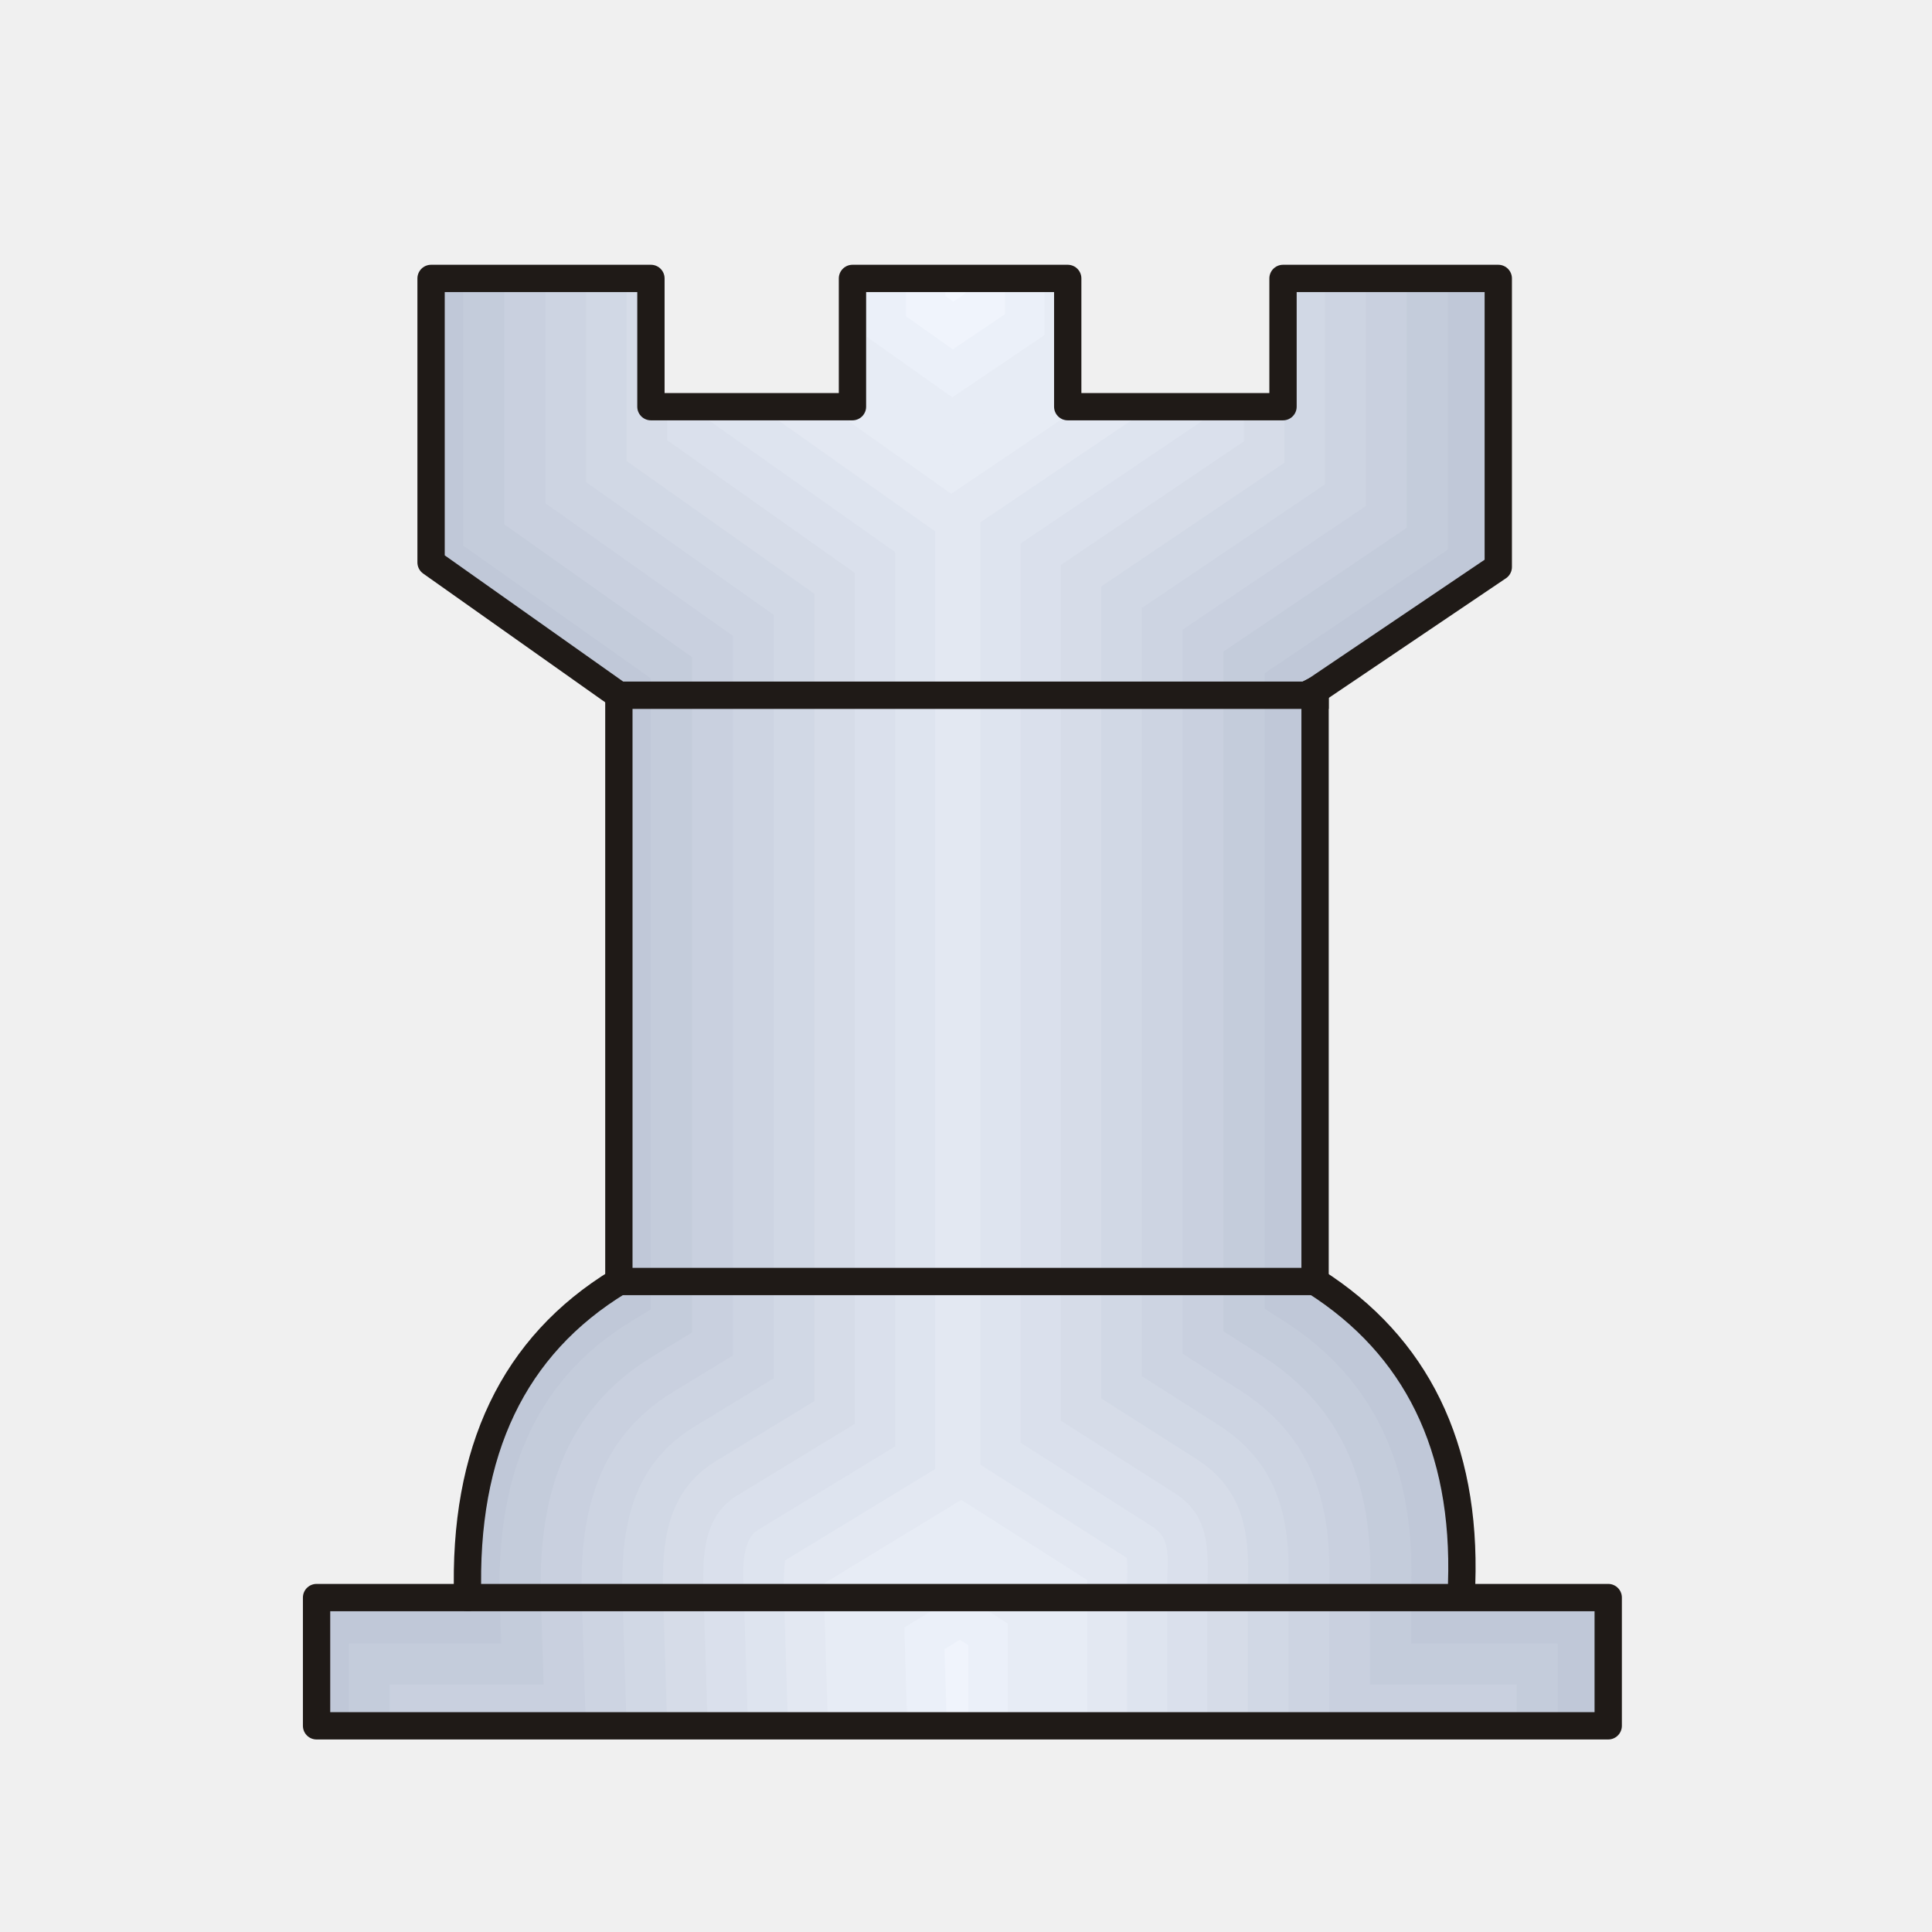
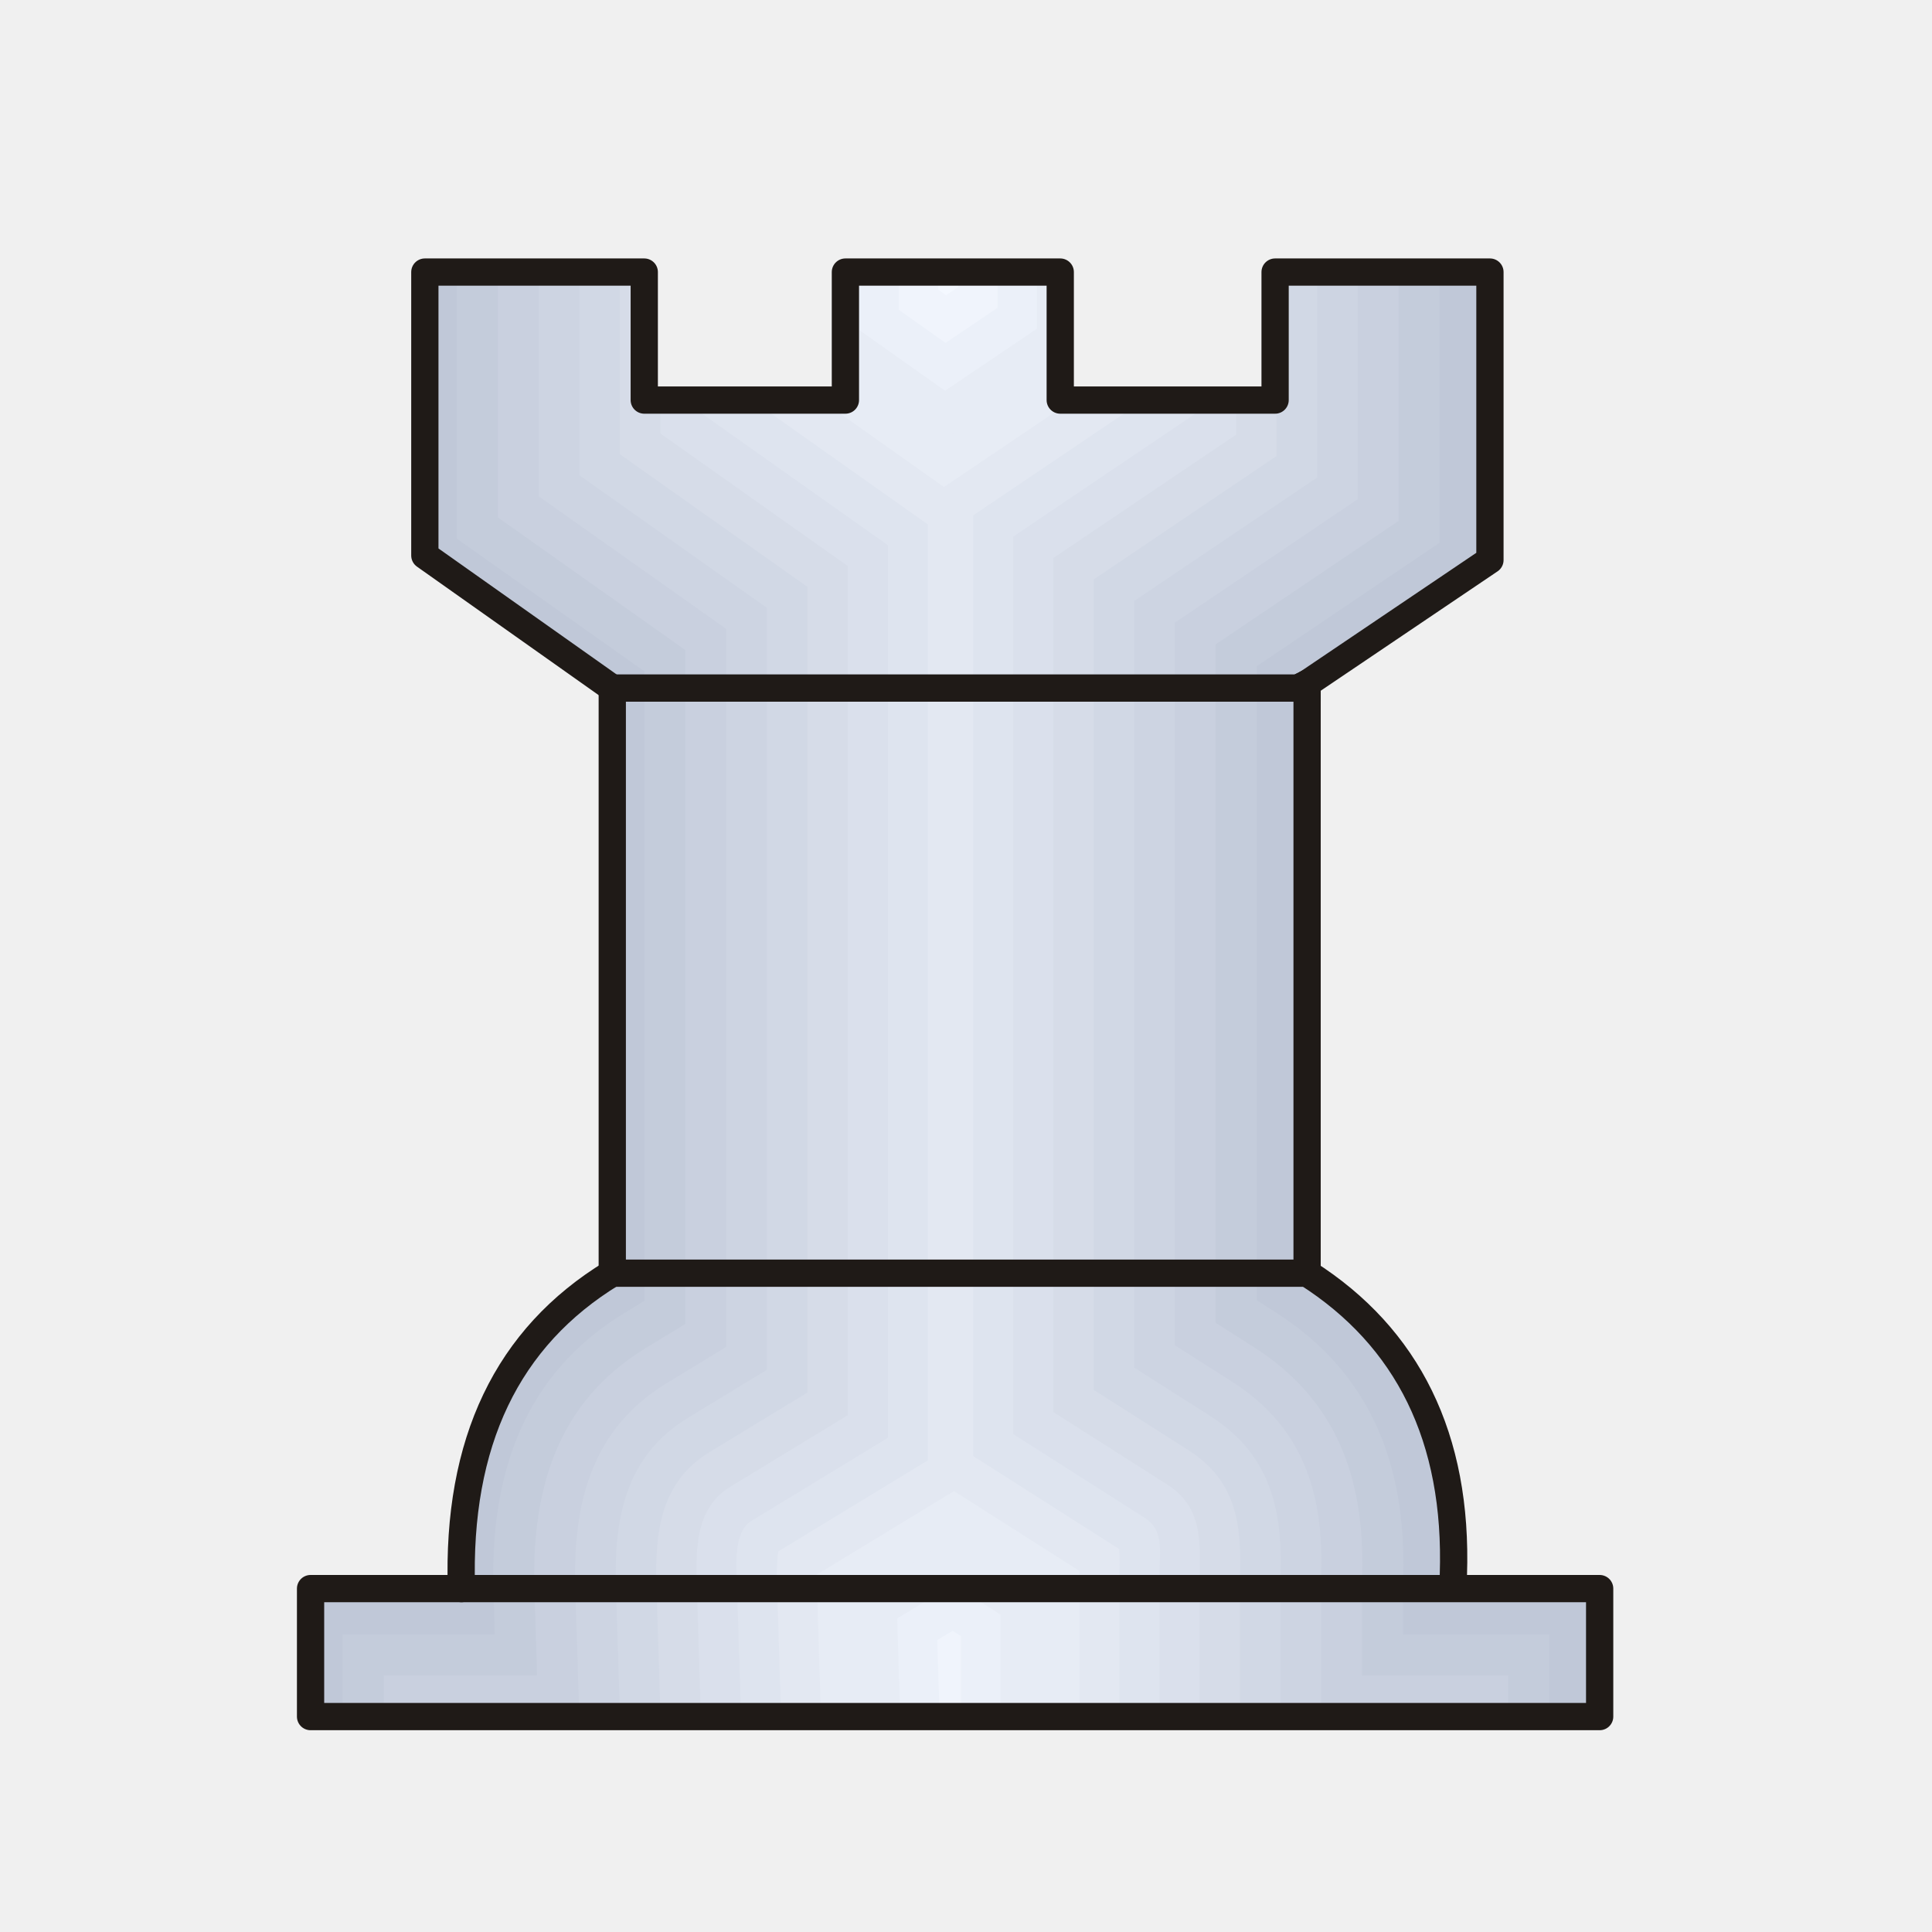
- <svg xmlns="http://www.w3.org/2000/svg" xml:space="preserve" width="99.802mm" height="99.802mm" style="shape-rendering:geometricPrecision; text-rendering:geometricPrecision; image-rendering:optimizeQuality; fill-rule:evenodd; clip-rule:evenodd" viewBox="0 0 99.802 99.802" id="svg4716" version="1.1">
-   <defs id="defs4718">
-     <style type="text/css" id="style4720">
-    
-     .str0 {stroke:white;stroke-width:0.076}
-     .str2 {stroke:#1F1A17;stroke-width:1.411}
-     .str1 {stroke:#1F1A17;stroke-width:1.411;stroke-linecap:round;stroke-linejoin:round}
- 
-     .fil0 {fill:none}
- 
-     .fil1 {fill:#C0C8D8}
-     .fil2 {fill:#C4CCDB}
-     .fil3 {fill:#C9D0DF}
-     .fil4 {fill:#CDD4E2}
-     .fil5 {fill:#D1D8E5}
-     .fil6 {fill:#D6DCE8}
-     .fil7 {fill:#DAE0EC}
-     .fil8 {fill:#DEE4EF}
-     .fil9 {fill:#E3E8F2}
-     .fil10 {fill:#E7ECF5}
-     .fil11 {fill:#EBF0F9}
-     .fil12 {fill:#F0F4FC}
-     .fil13 {fill:#F4F8FF}
- 
-    
-   </style>
-   </defs>
-   <g id="Layer_x0020_1">
-     <path class="fil1" d="M23.688 82.762l-7.808 0 0 6.625 66.723 0 0 -6.625 -7.572 0 -1.994 0 1.994 -0.71 0.001 -0.047 0 -0.005 0 -0.003 0 -0.005 0 -0.001 0 -0.003 0 -0.003 0 -0.005 0 -0.001 0 -0.003 0 -0.009 0 -0.001 0 -0.003 0 -0.003 0 -0.005 0 -0.005 0 -0.003 0 -0.005 0 -0.001 0 -0.003 0 -0.003 0 -0.005 0 -0.001 0 -0.003 0 -0.003 0 -0.005 0 -0.001 0 -0.003 0 -0.009 0 -0 0 -0.003 0 -0.009 0 -0.003 0.001 -0.033 0 -0 0 -0.002c0.023,-0.872 0.002,-1.716 -0.061,-2.531l-0.001 -0.01c-0.008,-0.1 -0.016,-0.199 -0.025,-0.298l-0 -0.003c-0.009,-0.098 -0.019,-0.195 -0.029,-0.292l-0.002 -0.019c-0.021,-0.195 -0.044,-0.388 -0.07,-0.579l-0.002 -0.016c-0.026,-0.19 -0.054,-0.379 -0.085,-0.565l-0.004 -0.025c-0.031,-0.185 -0.064,-0.369 -0.1,-0.551l-0.005 -0.026c-0.017,-0.084 -0.034,-0.167 -0.051,-0.25l-0.009 -0.04c-0.017,-0.08 -0.035,-0.16 -0.053,-0.24l-0.009 -0.041c-0.04,-0.175 -0.083,-0.349 -0.128,-0.521l-0.007 -0.025c-0.022,-0.082 -0.044,-0.164 -0.067,-0.245l-0.008 -0.027c-0.023,-0.082 -0.047,-0.164 -0.071,-0.245l-0.007 -0.022c-0.025,-0.083 -0.05,-0.166 -0.076,-0.248l-0.004 -0.014c-0.025,-0.081 -0.051,-0.161 -0.078,-0.241l-0.014 -0.041c-0.026,-0.077 -0.052,-0.154 -0.08,-0.231l-0.004 -0.011c-0.029,-0.083 -0.059,-0.167 -0.09,-0.249l-0.003 -0.008c-0.03,-0.082 -0.062,-0.164 -0.093,-0.245l-0.007 -0.018c-0.03,-0.076 -0.06,-0.152 -0.091,-0.227l-0.018 -0.044c-0.03,-0.072 -0.06,-0.144 -0.091,-0.215l-0.008 -0.018c-0.032,-0.075 -0.065,-0.15 -0.099,-0.224l-0.017 -0.038c-0.032,-0.071 -0.065,-0.141 -0.098,-0.212l-0.011 -0.023c-0.034,-0.072 -0.068,-0.143 -0.103,-0.214l-0.022 -0.045c-0.033,-0.067 -0.067,-0.133 -0.101,-0.199l-0.015 -0.029c-0.036,-0.069 -0.072,-0.137 -0.108,-0.205l-0.021 -0.039c-0.036,-0.067 -0.073,-0.133 -0.11,-0.199l-0.014 -0.025c-0.038,-0.067 -0.076,-0.134 -0.115,-0.201l-0.03 -0.05c-0.036,-0.062 -0.073,-0.123 -0.11,-0.184l-0.018 -0.029c-0.039,-0.064 -0.079,-0.129 -0.12,-0.192l-0.03 -0.047c-0.04,-0.062 -0.08,-0.124 -0.12,-0.185l-0.008 -0.012c-0.045,-0.068 -0.09,-0.136 -0.136,-0.203l-0.031 -0.044c-0.04,-0.058 -0.081,-0.116 -0.122,-0.174l-0.028 -0.038c-0.042,-0.059 -0.084,-0.117 -0.127,-0.175l-0.038 -0.051c-0.041,-0.055 -0.082,-0.11 -0.123,-0.164l-0.032 -0.042c-0.043,-0.055 -0.086,-0.111 -0.129,-0.165l-0.048 -0.06c-0.04,-0.05 -0.081,-0.1 -0.121,-0.15l-0.043 -0.051c-0.041,-0.05 -0.083,-0.1 -0.125,-0.149l-0.065 -0.075c-0.037,-0.043 -0.074,-0.085 -0.111,-0.128l-0.061 -0.068c-0.038,-0.043 -0.077,-0.086 -0.116,-0.128 -0.03,-0.033 -0.061,-0.066 -0.092,-0.099l-0.089 -0.095c-0.031,-0.033 -0.062,-0.065 -0.094,-0.097 -0.032,-0.033 -0.064,-0.066 -0.096,-0.099l-0.088 -0.089c-0.034,-0.035 -0.069,-0.069 -0.103,-0.103l-0.084 -0.081c-0.037,-0.036 -0.074,-0.072 -0.111,-0.107l-0.082 -0.077c-0.04,-0.038 -0.081,-0.076 -0.121,-0.113l-0.047 -0.043c-0.051,-0.047 -0.102,-0.093 -0.154,-0.139l-0.067 -0.059c-0.046,-0.04 -0.092,-0.081 -0.138,-0.121 -0.031,-0.027 -0.063,-0.053 -0.095,-0.08 -0.037,-0.032 -0.074,-0.063 -0.112,-0.095 -0.038,-0.032 -0.078,-0.064 -0.117,-0.095 -0.034,-0.028 -0.067,-0.055 -0.101,-0.082l-0.078 -0.062c-0.047,-0.037 -0.094,-0.075 -0.141,-0.112l-0.067 -0.052c-0.051,-0.039 -0.102,-0.078 -0.153,-0.117l-0.003 -0.003c-0.071,-0.054 -0.144,-0.107 -0.216,-0.16l-0.001 -0c-0.064,-0.046 -0.128,-0.092 -0.193,-0.138l-0.037 -0.026 -0.006 -0.005c-0.075,-0.053 -0.151,-0.106 -0.228,-0.158l-0.004 -0.003c-0.077,-0.053 -0.155,-0.105 -0.234,-0.157l-0.002 -0.002c-0.079,-0.052 -0.159,-0.104 -0.24,-0.155l0 -30.286 0 -0.236 9.464 -6.388 0 -14.906 -11.12 0 0 6.625 -11.121 0 0 -6.625 -11.12 0 0 6.625 -10.411 0 0 -6.625 -11.357 0 0 14.67 9.701 6.861 0 30.186 0 0.1c-5.442,3.313 -8.044,8.755 -7.808,16.326z" id="path4726" />
-     <g id="_59395768">
-       <path id="_57897464" class="fil2" d="M18.013 84.895l0 4.492 62.458 0 0 -4.492 -7.572 0 0 -2.879 0.001 -0.036c0.002,-0.059 0.003,-0.118 0.005,-0.176 0.149,-5.692 -1.699,-10.456 -6.59,-13.568l-0.988 -0.628 0 -32.827 9.464 -6.388 0 -13.773 -8.988 0 0 6.625 -11.121 0 0 -6.625 -11.12 0 0 6.625 -10.411 0 0 -6.625 -9.224 0 0 13.566 9.701 6.861 0 32.589 -1.024 0.623c-5.283,3.216 -6.972,8.451 -6.786,14.438l0.069 2.199 -7.875 0z" />
-       <path id="_59394816" class="fil3" d="M20.136 87.019l0 2.368 58.211 0 0 -2.368 -7.572 0 0 -5.039 0.003 -0.072c0.002,-0.053 0.003,-0.107 0.004,-0.16 0.13,-4.95 -1.346,-9.009 -5.607,-11.72l-1.971 -1.254 0 -35.121 9.464 -6.388 0 -12.644 -6.864 0 0 6.625 -11.121 0 0 -6.625 -11.12 0 0 6.625 -10.411 0 0 -6.625 -7.101 0 0 12.467 9.701 6.861 0 34.881 -2.043 1.244c-4.61,2.806 -5.929,7.355 -5.767,12.558l0.137 4.389 -7.942 0z" />
-       <path id="_57955136" class="fil4" d="M22.251 89.133l0 0.254 53.982 0 0 -0.254 -7.572 0 0 -7.19 0.004 -0.108c0.002,-0.048 0.002,-0.096 0.004,-0.143 0.11,-4.201 -1.003,-7.574 -4.629,-9.881l-2.95 -1.878 0 -37.406 9.464 -6.388 0 -11.52 -4.749 0 0 6.625 -11.121 0 0 -6.625 -11.12 0 0 6.625 -10.411 0 0 -6.625 -4.986 0 0 11.372 9.701 6.861 0 37.164 -3.058 1.862c-3.94,2.398 -4.891,6.261 -4.753,10.686l0.205 6.569 -8.009 0z" />
-       <path id="_41552208" class="fil5" d="M66.555 89.387l0 -7.479 0.005 -0.143c0.001,-0.044 0.002,-0.086 0.003,-0.128 0.09,-3.441 -0.675,-6.153 -3.654,-8.049l-3.926 -2.498 0 -39.681 9.464 -6.388 0 -10.401 -2.644 0 0 6.625 -11.121 0 0 -6.625 -11.12 0 0 6.625 -10.411 0 0 -6.625 -2.88 0 0 10.282 9.701 6.861 0 39.437 -4.069 2.477c-3.252,1.979 -3.856,5.195 -3.743,8.821l0.215 6.889 34.18 0z" />
-       <path id="_57897344" class="fil6" d="M64.458 89.387l0 -7.515 0.006 -0.173c0.001,-0.04 0.002,-0.079 0.003,-0.118 0.07,-2.673 -0.362,-4.747 -2.684,-6.225l-4.897 -3.116 0 -41.946 9.464 -6.388 0 -9.287 -0.546 0 0 6.625 -11.121 0 0 -6.625 -11.12 0 0 6.625 -10.411 0 0 -6.625 -0.783 0 0 9.197 9.701 6.861 0 41.701 -5.076 3.09c-2.54,1.546 -2.825,4.163 -2.738,6.965l0.217 6.954 29.985 0z" />
-       <path id="_58082520" class="fil7" d="M62.37 89.387l0 -7.55 0.007 -0.201c0.003,-0.096 -0.001,0.047 0.003,-0.109 0.049,-1.883 -0.077,-3.364 -1.717,-4.408l-5.864 -3.732 0 -44.203 9.464 -6.388 0 -1.552 -9.579 0 0 -6.625 -11.12 0 0 6.625 -9.106 0 0 1.492 9.701 6.861 0 43.956 -6.078 3.7c-1.79,1.09 -1.796,3.189 -1.736,5.116l0.219 7.019 25.808 0z" />
-       <path id="_59394888" class="fil8" d="M60.29 89.387l0 -7.586 0.008 -0.228c0.002,-0.075 -0.001,0.034 0.003,-0.101 0.027,-1.027 0.153,-2.022 -0.755,-2.599l-6.827 -4.345 0 -46.45 9.464 -6.388 0 -0.447 -7.499 0 0 -6.625 -11.12 0 0 6.625 -7.027 0 0 0.415 9.701 6.861 0 46.201 -7.077 4.308c-0.93,0.566 -0.768,2.339 -0.739,3.274l0.221 7.084 21.647 0z" />
-       <path id="_58082832" class="fil9" d="M58.219 89.387l0 -7.621 0.009 -0.253c0.001,-0.033 0.002,-0.064 0.002,-0.095 0.006,-0.232 0.008,-0.619 -0.026,-0.944l-7.556 -4.809 0 -48.687 8.495 -5.734 -4.459 0 0 -6.625 -11.12 0 0 6.625 -4.027 0 8.773 6.205 0 48.437 -7.75 4.717c-0.081,0.529 -0.079,1.255 -0.067,1.636l0.223 7.149 17.504 0z" />
-       <path id="_59394672" class="fil10" d="M56.156 89.387l0 -7.656 0.004 -0.112 -6.504 -4.139 -7.109 4.327c0.001,0.136 0.004,0.262 0.007,0.367l0.225 7.213 13.377 0zm-7.018 -63.879l6.318 -4.265 -0.772 0 0 -6.625 -11.12 0 0 6.625 -0.455 0 6.03 4.265z" />
-       <path id="_59394720" class="fil10" d="M54.102 89.387l0 -6.643 -4.47 -2.845 -4.999 3.043 0.201 6.445 9.268 0zm-4.937 -66.375l5.518 -3.725 0 -4.668 -11.12 0 0 4.43 5.602 3.962z" />
-       <path id="_57897888" class="fil11" d="M52.056 89.387l0 -5.52 -2.448 -1.558 -2.893 1.761 0.166 5.317 5.175 0zm-2.864 -68.862l4.757 -3.211 0 -2.695 -9.179 0 0 2.778 4.422 3.127z" />
-       <path id="_58080944" class="fil12" d="M50.019 89.387l0 -4.402 -0.435 -0.277 -0.795 0.484 0.131 4.194 1.099 0zm-0.799 -71.339l2.692 -1.817 0 -1.612 -5.103 0 0 1.724 2.411 1.706z" />
-       <polygon id="_57897392" class="fil13" points="49.246,15.582 49.882,15.152 49.882,14.619 48.837,14.619 48.837,15.292 " />
-     </g>
-     <g id="_55544352">
-       <polygon id="_57897912" class="fil0 str1" points="24.16,82.526 16.353,82.526 16.353,89.151 83.076,89.151 83.076,82.526 75.505,82.526 " />
-       <path id="_57897320" class="fil0 str1" d="M75.505 81.816c0.237,-7.098 -2.366,-12.303 -7.572,-15.616" />
-       <polyline id="_58080840" class="fil0 str1" points="67.933,66.2 67.933,35.914 67.933,35.678 " />
-       <polyline id="_58080768" class="fil0 str1" points="67.933,35.678 77.397,29.289 77.397,14.383 66.277,14.383 66.277,21.008 55.156,21.008 55.156,14.383 44.036,14.383 44.036,21.008 33.625,21.008 33.625,14.383 22.268,14.383 22.268,29.053 31.969,35.914 " />
-       <polygon id="_59395792" class="fil0 str2" points="67.933,35.678 67.46,35.914 67.933,35.914 " />
-       <polyline id="_58082472" class="fil0 str1" points="31.969,35.914 67.46,35.914 67.933,35.678 " />
-       <path id="_58083032" class="fil0 str1" d="M31.969 66.2c-5.442,3.313 -8.044,8.755 -7.808,16.326" />
-       <line id="_58081720" class="fil0 str1" x1="31.969" y1="66.2" x2="67.933" y2="66.2" />
-       <line id="_57897416" class="fil0 str1" x1="31.969" y1="35.914" x2="31.969" y2="66.2" />
+ <svg xmlns="http://www.w3.org/2000/svg" width="100px" height="100px" viewBox="0 0 100 100" version="1.1">
+   <g id="画板" stroke="none" stroke-width="1" fill="none" fill-rule="evenodd">
+     <g id="wr" transform="translate(15.6021, 14.0825)">
+       <path d="M7.808,68.379 L0,68.379 L0,75.004 L66.723,75.004 L66.723,68.379 L59.152,68.379 L57.158,68.379 L59.152,67.669 L59.153,67.622 L59.153,67.618 L59.153,67.615 L59.153,67.61 L59.154,67.609 L59.154,67.606 L59.154,67.603 L59.154,67.598 L59.154,67.597 L59.154,67.594 L59.154,67.585 L59.154,67.585 L59.154,67.582 L59.154,67.579 L59.154,67.574 L59.154,67.57 L59.154,67.567 L59.155,67.562 L59.155,67.561 L59.155,67.558 L59.155,67.555 L59.155,67.549 L59.155,67.549 L59.155,67.546 L59.155,67.543 L59.155,67.537 L59.155,67.537 L59.155,67.534 L59.156,67.525 L59.156,67.524 L59.156,67.521 L59.156,67.512 L59.156,67.509 L59.157,67.476 L59.157,67.476 L59.157,67.474 C59.18,66.602 59.159,65.758 59.096,64.943 L59.095,64.933 C59.087,64.834 59.079,64.734 59.07,64.635 L59.069,64.632 C59.06,64.535 59.051,64.438 59.041,64.341 L59.038,64.322 C59.018,64.127 58.995,63.934 58.969,63.743 L58.967,63.727 C58.941,63.536 58.912,63.348 58.882,63.161 L58.877,63.136 C58.846,62.951 58.813,62.767 58.778,62.585 L58.772,62.559 C58.756,62.476 58.739,62.392 58.721,62.309 L58.712,62.269 C58.695,62.189 58.678,62.109 58.66,62.029 L58.65,61.989 C58.61,61.813 58.567,61.64 58.522,61.468 L58.515,61.443 C58.493,61.361 58.471,61.279 58.449,61.198 L58.441,61.171 C58.418,61.089 58.394,61.007 58.37,60.925 L58.364,60.903 C58.339,60.82 58.313,60.738 58.287,60.655 L58.283,60.641 C58.258,60.561 58.231,60.48 58.205,60.401 L58.191,60.36 C58.165,60.283 58.139,60.206 58.112,60.129 L58.108,60.118 C58.078,60.035 58.048,59.951 58.017,59.869 L58.014,59.861 C57.984,59.779 57.953,59.697 57.921,59.616 L57.914,59.598 C57.884,59.522 57.854,59.446 57.823,59.371 L57.805,59.327 C57.775,59.255 57.745,59.183 57.714,59.112 L57.706,59.094 C57.674,59.019 57.641,58.944 57.607,58.87 L57.59,58.832 C57.558,58.761 57.525,58.691 57.492,58.62 L57.481,58.597 C57.447,58.526 57.413,58.454 57.378,58.383 L57.355,58.339 C57.322,58.272 57.288,58.206 57.254,58.139 L57.239,58.11 C57.203,58.041 57.167,57.973 57.131,57.905 L57.109,57.866 C57.073,57.799 57.036,57.733 56.999,57.667 L56.985,57.642 C56.947,57.575 56.909,57.508 56.87,57.441 L56.84,57.391 C56.804,57.329 56.767,57.268 56.73,57.207 L56.712,57.178 C56.673,57.114 56.633,57.05 56.593,56.986 L56.563,56.939 C56.523,56.877 56.483,56.815 56.443,56.754 L56.434,56.742 C56.39,56.674 56.344,56.606 56.298,56.539 L56.267,56.495 C56.227,56.436 56.187,56.378 56.145,56.32 L56.118,56.282 C56.076,56.224 56.034,56.165 55.991,56.107 L55.953,56.056 C55.912,56.002 55.871,55.947 55.83,55.893 L55.797,55.851 C55.755,55.796 55.712,55.741 55.668,55.686 L55.62,55.626 C55.58,55.576 55.539,55.526 55.498,55.476 L55.456,55.425 C55.414,55.375 55.373,55.325 55.33,55.276 L55.265,55.2 C55.228,55.158 55.191,55.115 55.154,55.073 L55.093,55.004 C55.054,54.962 55.016,54.919 54.977,54.876 C54.947,54.843 54.916,54.81 54.885,54.777 L54.796,54.682 C54.765,54.649 54.733,54.617 54.702,54.584 C54.67,54.551 54.638,54.518 54.606,54.485 L54.518,54.397 C54.483,54.362 54.449,54.328 54.414,54.293 L54.331,54.212 C54.294,54.176 54.257,54.14 54.22,54.105 L54.137,54.028 C54.097,53.99 54.057,53.952 54.016,53.915 L53.969,53.872 C53.918,53.825 53.867,53.779 53.815,53.733 L53.748,53.674 C53.702,53.634 53.656,53.593 53.609,53.553 C53.578,53.526 53.546,53.5 53.515,53.473 C53.478,53.442 53.441,53.41 53.403,53.379 C53.364,53.347 53.325,53.315 53.286,53.284 C53.253,53.256 53.219,53.228 53.185,53.201 L53.107,53.139 C53.06,53.102 53.013,53.065 52.966,53.028 L52.898,52.976 C52.848,52.937 52.797,52.898 52.745,52.859 L52.742,52.857 C52.67,52.803 52.598,52.749 52.526,52.697 L52.525,52.696 C52.461,52.65 52.397,52.604 52.332,52.558 L52.295,52.532 L52.288,52.527 C52.213,52.474 52.137,52.422 52.06,52.369 L52.056,52.366 C51.979,52.314 51.901,52.262 51.822,52.21 L51.82,52.208 C51.741,52.156 51.661,52.104 51.58,52.053 L51.58,21.767 L51.58,21.531 L61.044,15.142 L61.044,0.236 L49.924,0.236 L49.924,6.861 L38.803,6.861 L38.803,0.236 L27.683,0.236 L27.683,6.861 L17.272,6.861 L17.272,0.236 L5.915,0.236 L5.915,14.906 L15.616,21.767 L15.616,51.953 L15.616,52.053 C10.174,55.366 7.572,60.808 7.808,68.379 L7.808,68.379 Z" id="path4726" fill="#C0C8D8" />
+       <g id="_59395768" transform="translate(2.1326, 0.2173)">
+         <path d="M-3.55271368e-15,70.295 L-3.55271368e-15,74.786 L62.458,74.786 L62.458,70.295 L54.887,70.295 L54.887,67.415 L54.888,67.379 C54.89,67.32 54.891,67.261 54.892,67.203 C55.042,61.51 53.193,56.747 48.303,53.635 L47.315,53.006 L47.315,20.18 L56.779,13.792 L56.779,0.019 L47.792,0.019 L47.792,6.643 L36.671,6.643 L36.671,0.019 L25.55,0.019 L25.55,6.643 L15.139,6.643 L15.139,0.019 L5.915,0.019 L5.915,13.585 L15.616,20.446 L15.616,53.034 L14.592,53.657 C9.309,56.873 7.62,62.109 7.806,68.095 L7.875,70.295 L-3.55271368e-15,70.295 Z" id="_57897464" fill="#C4CCDB" />
+         <path d="M2.124,72.418 L2.124,74.786 L60.334,74.786 L60.334,72.418 L52.763,72.418 L52.763,67.379 L52.766,67.307 C52.767,67.253 52.768,67.2 52.77,67.147 C52.899,62.197 51.424,58.138 47.163,55.426 L45.191,54.172 L45.191,19.051 L54.656,12.663 L54.656,0.019 L47.792,0.019 L47.792,6.643 L36.671,6.643 L36.671,0.019 L25.55,0.019 L25.55,6.643 L15.139,6.643 L15.139,0.019 L8.039,0.019 L8.039,12.485 L17.739,19.347 L17.739,54.228 L15.696,55.471 C11.086,58.277 9.767,62.826 9.929,68.029 L10.066,72.418 L2.124,72.418 Z" id="_59394816" fill="#C9D0DF" />
+         <path d="M4.238,74.533 L4.238,74.786 L58.22,74.786 L58.22,74.533 L50.648,74.533 L50.648,67.343 L50.652,67.235 C50.654,67.187 50.654,67.139 50.656,67.091 C50.766,62.891 49.653,59.518 46.027,57.211 L43.077,55.333 L43.077,17.927 L52.541,11.539 L52.541,0.019 L47.792,0.019 L47.792,6.643 L36.671,6.643 L36.671,0.019 L25.55,0.019 L25.55,6.643 L15.139,6.643 L15.139,0.019 L10.153,0.019 L10.153,11.391 L19.854,18.252 L19.854,55.416 L16.796,57.278 C12.856,59.676 11.905,63.539 12.043,67.963 L12.248,74.533 L4.238,74.533 L4.238,74.533 Z" id="_57955136" fill="#CDD4E2" />
+         <path d="M48.543,74.786 L48.543,67.307 L48.547,67.164 C48.549,67.121 48.55,67.079 48.551,67.036 C48.641,63.595 47.876,60.883 44.897,58.987 L40.971,56.489 L40.971,16.808 L50.435,10.42 L50.435,0.019 L47.792,0.019 L47.792,6.643 L36.671,6.643 L36.671,0.019 L25.55,0.019 L25.55,6.643 L15.139,6.643 L15.139,0.019 L12.259,0.019 L12.259,10.301 L21.96,17.162 L21.96,56.6 L17.891,59.076 C14.639,61.056 14.034,64.271 14.148,67.898 L14.362,74.786 L48.543,74.786 L48.543,74.786 Z" id="_41552208" fill="#D1D8E5" />
+         <path d="M46.446,74.786 L46.446,67.272 L46.451,67.099 C46.453,67.059 46.453,67.02 46.454,66.981 C46.524,64.309 46.092,62.234 43.771,60.756 L38.874,57.64 L38.874,15.694 L48.338,9.305 L48.338,0.019 L47.792,0.019 L47.792,6.643 L36.671,6.643 L36.671,0.019 L25.55,0.019 L25.55,6.643 L15.139,6.643 L15.139,0.019 L14.356,0.019 L14.356,9.216 L24.057,16.077 L24.057,57.778 L18.981,60.868 C16.442,62.414 16.156,65.031 16.244,67.832 L16.46,74.786 L46.446,74.786 L46.446,74.786 Z" id="_57897344" fill="#D6DCE8" />
+         <path d="M44.357,74.786 L44.357,67.236 L44.364,67.035 C44.367,66.94 44.363,67.083 44.367,66.926 C44.416,65.043 44.29,63.562 42.65,62.518 L36.786,58.786 L36.786,14.584 L46.25,8.195 L46.25,6.643 L36.671,6.643 L36.671,0.019 L25.55,0.019 L25.55,6.643 L16.444,6.643 L16.444,8.135 L26.145,14.996 L26.145,58.952 L20.067,62.652 C18.277,63.741 18.271,65.841 18.331,67.767 L18.55,74.786 L44.357,74.786 L44.357,74.786 Z" id="_58082520" fill="#DAE0EC" />
+         <path d="M42.278,74.786 L42.278,67.201 L42.285,66.973 C42.287,66.898 42.284,67.007 42.288,66.872 C42.315,65.845 42.441,64.85 41.533,64.273 L34.706,59.928 L34.706,13.478 L44.17,7.09 L44.17,6.643 L36.671,6.643 L36.671,0.019 L25.55,0.019 L25.55,6.643 L18.524,6.643 L18.524,7.058 L28.225,13.92 L28.225,60.12 L21.148,64.428 C20.218,64.994 20.38,66.767 20.41,67.702 L20.63,74.786 L42.278,74.786 Z" id="_59394888" fill="#DEE4EF" />
+         <path d="M40.206,74.786 L40.206,67.165 L40.215,66.913 C40.216,66.88 40.217,66.849 40.217,66.817 C40.224,66.585 40.225,66.199 40.191,65.874 L32.635,61.065 L32.635,12.378 L41.13,6.643 L36.671,6.643 L36.671,0.019 L25.55,0.019 L25.55,6.643 L21.524,6.643 L30.296,12.848 L30.296,61.284 L22.546,66.002 C22.465,66.531 22.468,67.257 22.48,67.638 L22.703,74.786 L40.206,74.786 L40.206,74.786 Z" id="_58082832" fill="#E3E8F2" />
+         <path d="M38.144,74.786 L38.144,67.13 L38.148,67.018 L31.643,62.879 L24.534,67.206 C24.535,67.342 24.538,67.468 24.541,67.574 L24.766,74.786 L38.144,74.786 L38.144,74.786 Z M31.125,10.908 L37.443,6.643 L36.671,6.643 L36.671,0.019 L25.55,0.019 L25.55,6.643 L25.096,6.643 L31.125,10.908 Z" id="_59394672" fill="#E7ECF5" />
+         <path d="M36.09,74.786 L36.09,68.143 L31.619,65.299 L26.62,68.341 L26.821,74.786 L36.09,74.786 L36.09,74.786 Z M31.153,8.411 L36.671,4.686 L36.671,0.019 L25.55,0.019 L25.55,4.449 L31.153,8.411 L31.153,8.411 Z" id="_59394720" fill="#E7ECF5" />
+         <path d="M34.044,74.786 L34.044,69.266 L31.595,67.708 L28.703,69.469 L28.868,74.786 L34.044,74.786 L34.044,74.786 Z M31.18,5.924 L35.936,2.714 L35.936,0.019 L26.758,0.019 L26.758,2.797 L31.18,5.924 Z" id="_57897888" fill="#EBF0F9" />
+         <path d="M32.006,74.786 L32.006,70.385 L31.571,70.108 L30.776,70.592 L30.907,74.786 L32.006,74.786 L32.006,74.786 Z M31.207,3.448 L33.899,1.631 L33.899,0.019 L28.795,0.019 L28.795,1.742 L31.207,3.448 Z" id="_58080944" fill="#F0F4FC" />
+         <polygon id="_57897392" fill="#F4F8FF" points="31.234 0.981 31.869 0.552 31.869 0.019 30.825 0.019 30.825 0.692" />
+       </g>
+       <g id="_55544352" transform="translate(0.4728, 0)" stroke="#1F1A17" stroke-width="1.411">
+         <polygon id="_57897912" stroke-linecap="round" stroke-linejoin="round" points="7.808 68.143 -3.55271368e-15 68.143 -3.55271368e-15 74.768 66.723 74.768 66.723 68.143 59.152 68.143" />
+         <path d="M59.152,67.433 C59.389,60.335 56.785,55.13 51.58,51.817" id="_57897320" stroke-linecap="round" stroke-linejoin="round" />
+         <polyline id="_58080840" stroke-linecap="round" stroke-linejoin="round" points="51.58 51.817 51.58 21.531 51.58 21.295" />
+         <polyline id="_58080768" stroke-linecap="round" stroke-linejoin="round" points="51.58 21.295 61.044 14.906 61.044 -3.55271368e-15 49.924 -3.55271368e-15 49.924 6.625 38.803 6.625 38.803 -3.55271368e-15 27.683 -3.55271368e-15 27.683 6.625 17.272 6.625 17.272 -3.55271368e-15 5.915 -3.55271368e-15 5.915 14.67 15.616 21.531" />
+         <polygon id="_59395792" points="51.58 21.295 51.107 21.531 51.58 21.531" />
+         <polyline id="_58082472" stroke-linecap="round" stroke-linejoin="round" points="15.616 21.531 51.107 21.531 51.58 21.295" />
+         <path d="M15.616,51.817 C10.174,55.13 7.572,60.572 7.808,68.143" id="_58083032" stroke-linecap="round" stroke-linejoin="round" />
+         <line x1="15.616" y1="51.817" x2="51.58" y2="51.817" id="_58081720" stroke-linecap="round" stroke-linejoin="round" />
+         <line x1="15.616" y1="21.531" x2="15.616" y2="51.817" id="_57897416" stroke-linecap="round" stroke-linejoin="round" />
+       </g>
    </g>
  </g>
</svg>
